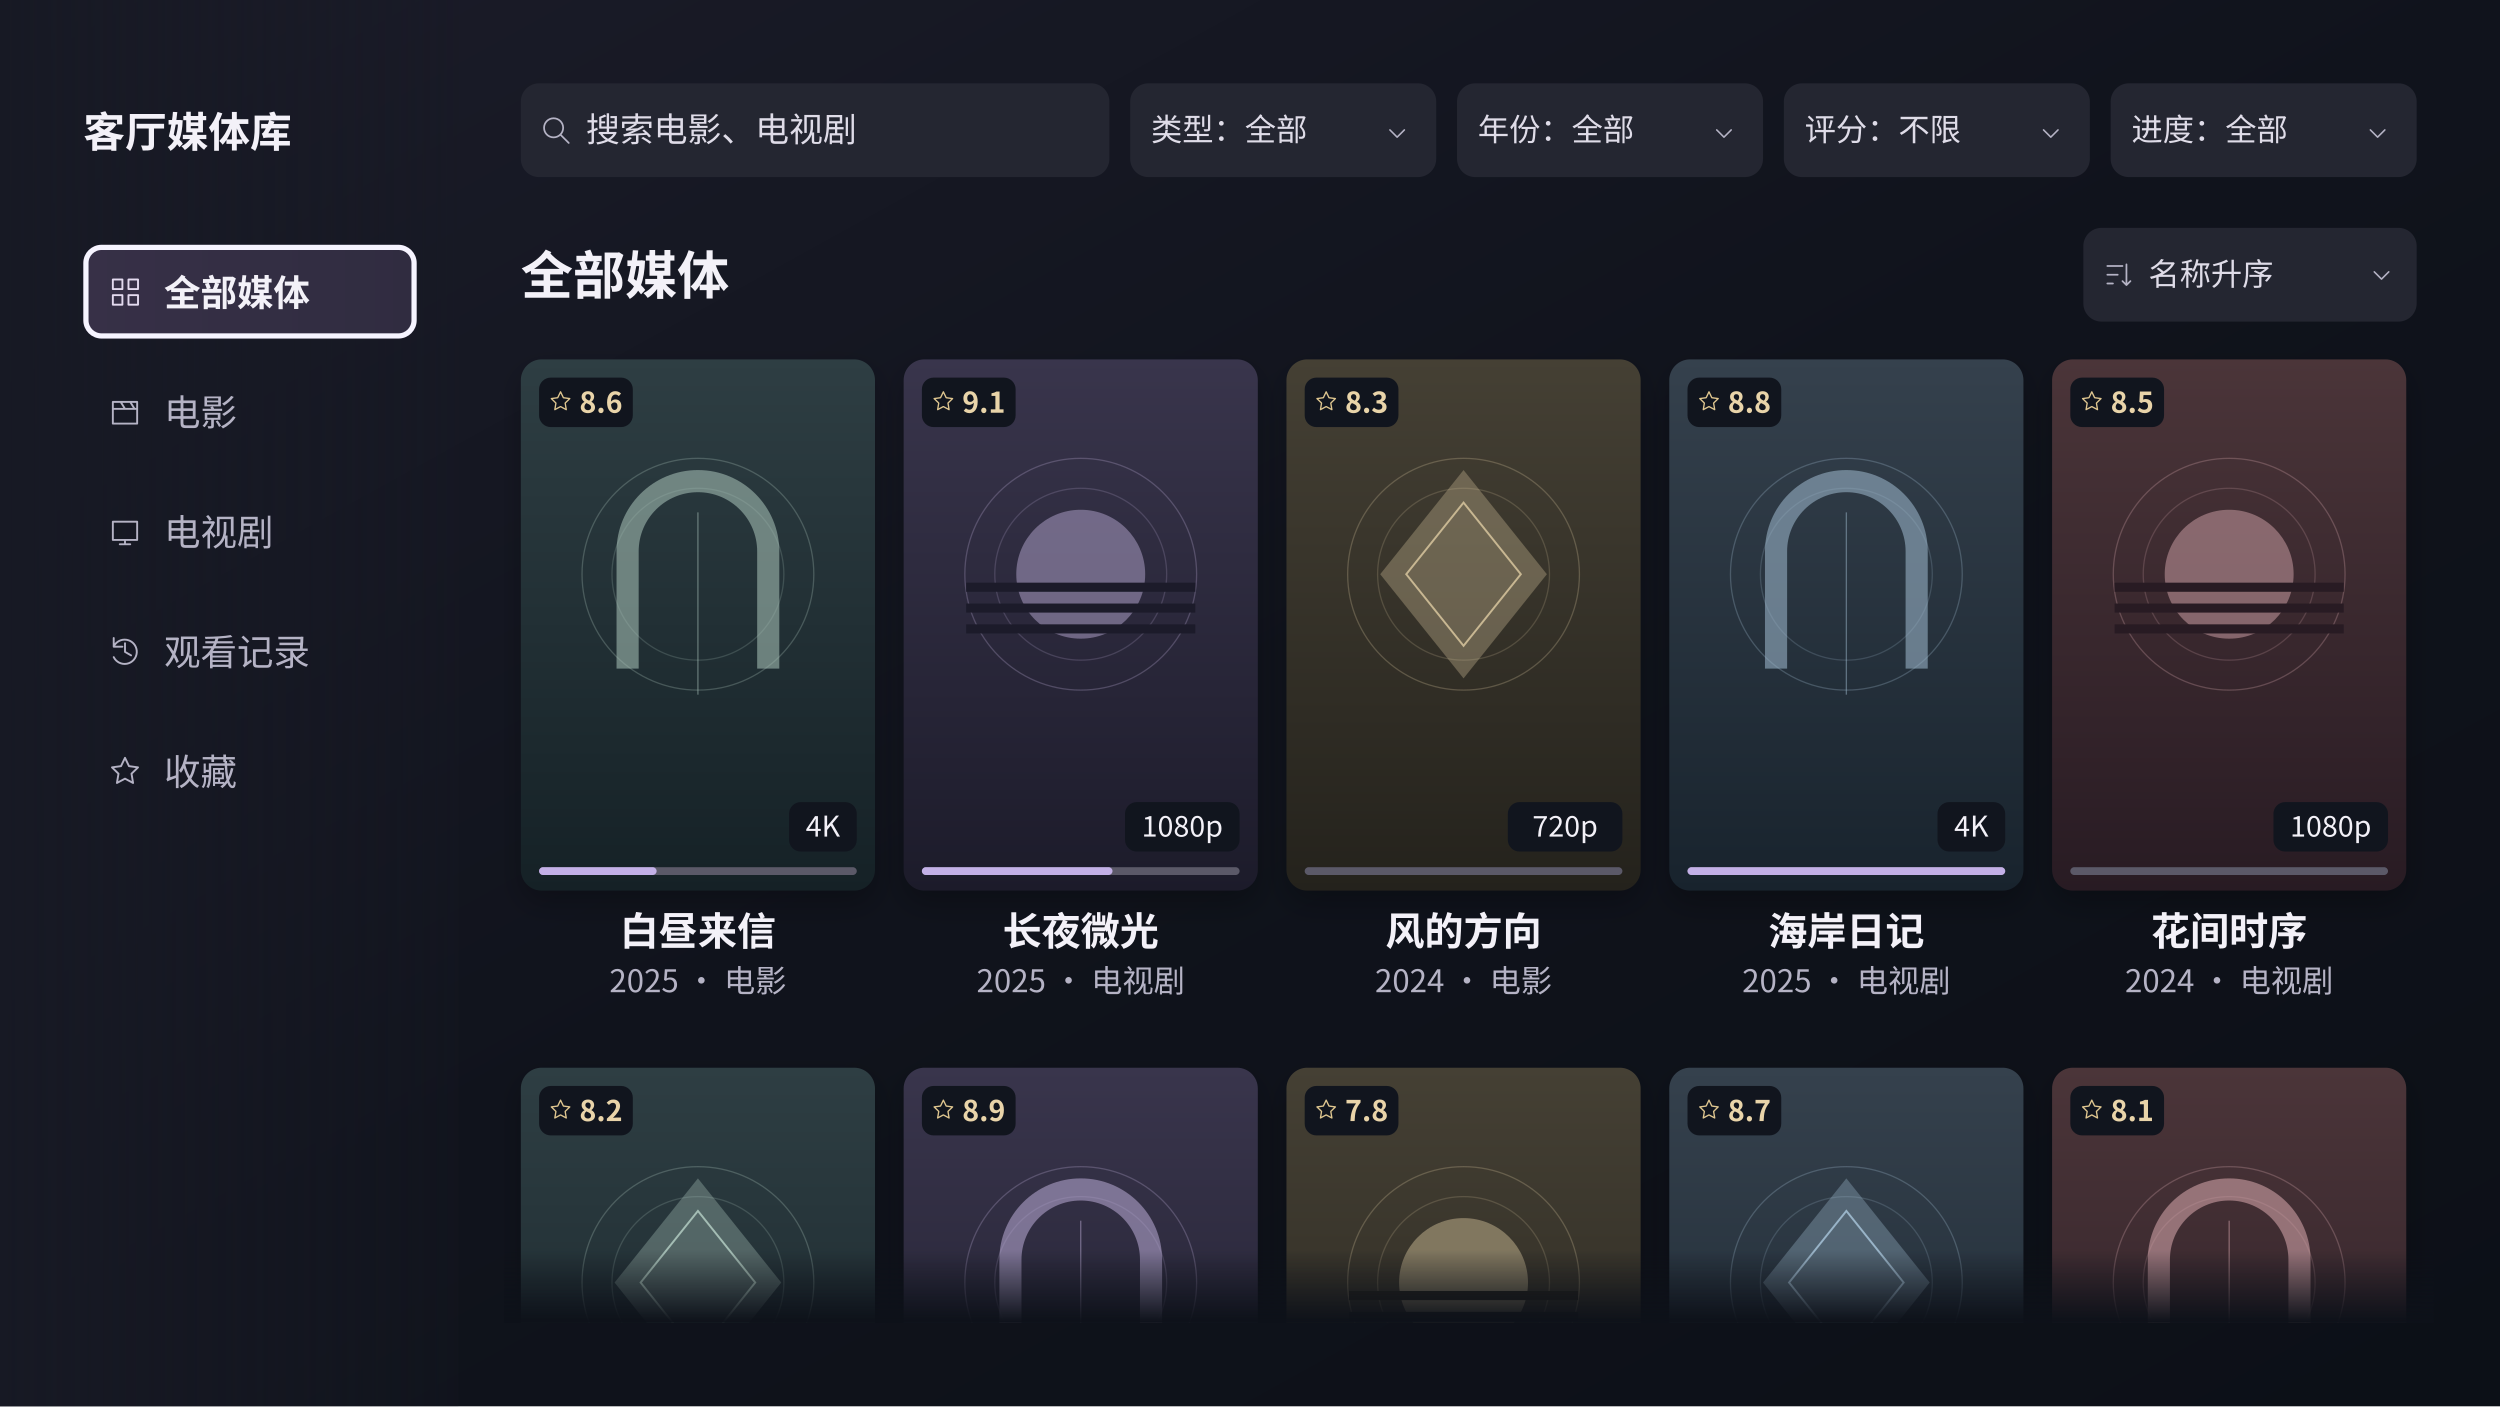
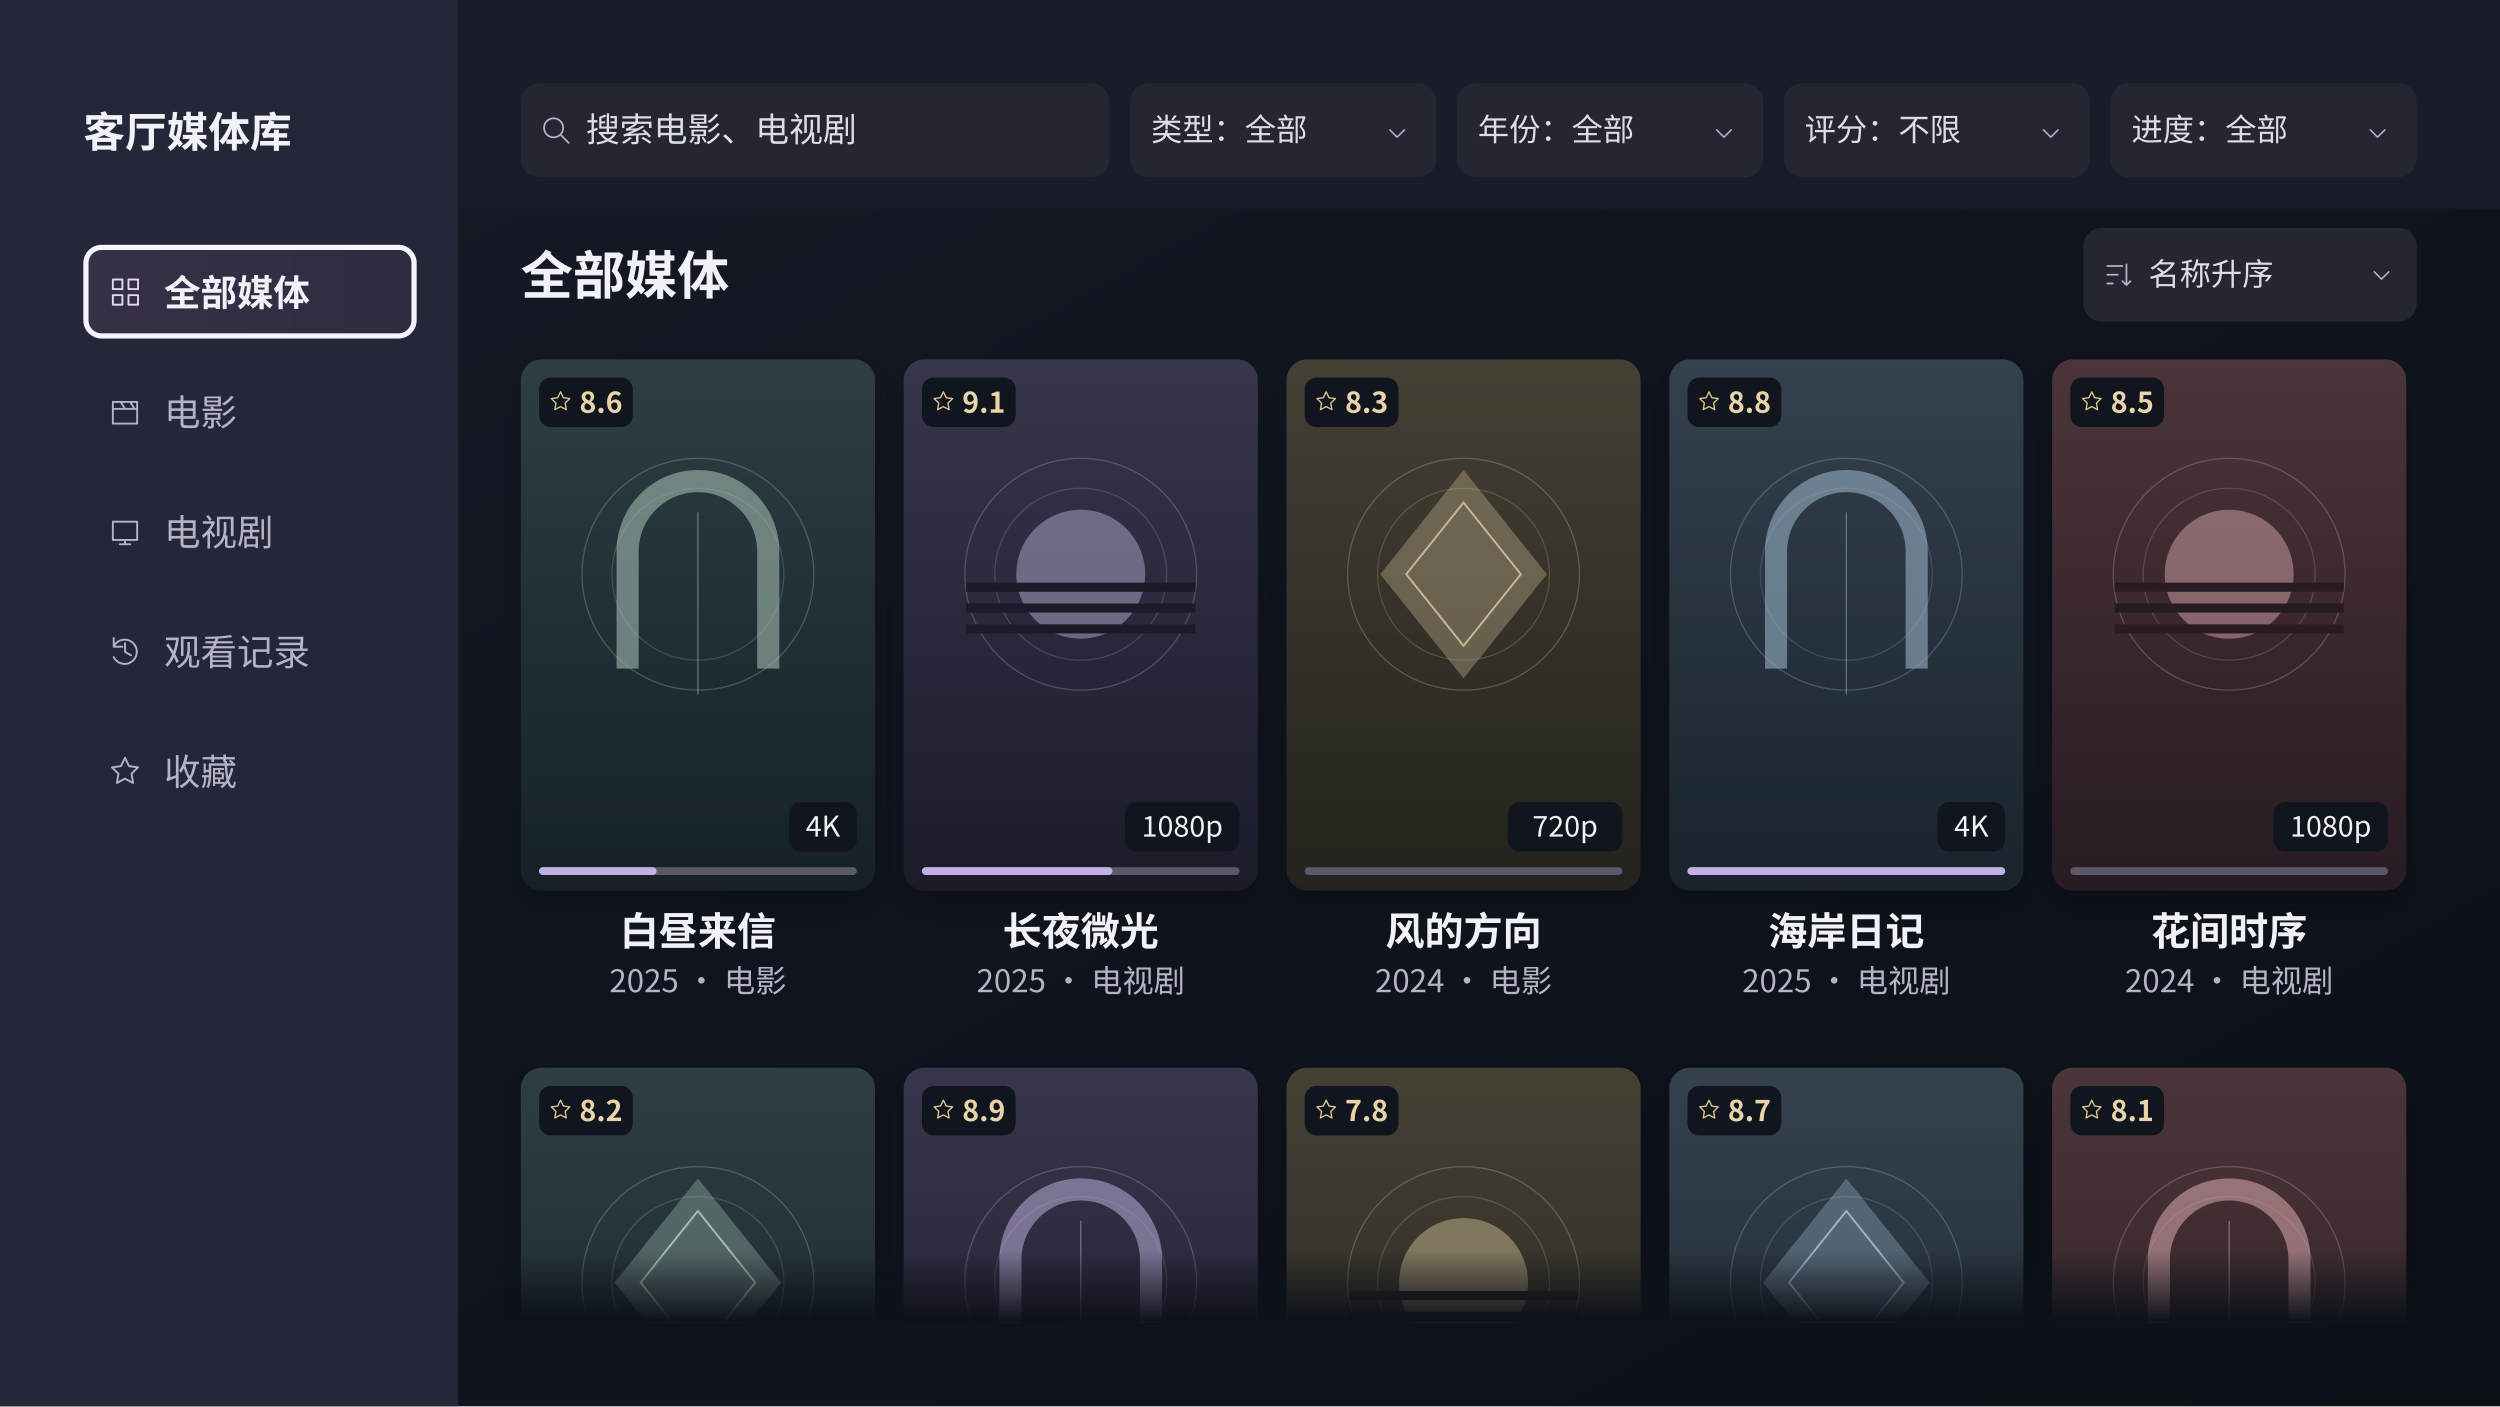
<svg xmlns="http://www.w3.org/2000/svg" width="3840" height="2160" viewBox="0 0 3840 2160" role="img" aria-labelledby="title desc">
  <defs>
    <linearGradient id="background" x2="1" y2="1">
-       <stop stop-color="#1b1c29" />
-       <stop offset=".5" stop-color="#10131c" />
+       <stop stop-color="#171b28" />
+       <stop offset=".5" stop-color="#10141e" />
      <stop offset="1" stop-color="#0c1017" />
    </linearGradient>
    <linearGradient id="sidebar" x2="1" y2="0">
-       <stop stop-color="#171924" />
-       <stop offset="1" stop-color="#171924" stop-opacity=".2" />
+       <stop stop-color="#232738" />
+       <stop offset="1" stop-color="#232738" />
    </linearGradient>
    <linearGradient id="selection">
      <stop stop-color="#373047" />
      <stop offset="1" stop-color="#302c40" />
    </linearGradient>
    <linearGradient id="bottom-fade" x2="0" y2="1">
      <stop stop-color="#0d1119" stop-opacity="0" />
      <stop offset="1" stop-color="#0d1119" />
    </linearGradient>
    <filter id="card-shadow" x="-15%" y="-10%" width="130%" height="130%" color-interpolation-filters="sRGB">
      <feGaussianBlur in="SourceAlpha" stdDeviation="22" />
      <feOffset dx="0" dy="20" />
      <feComponentTransfer>
        <feFuncA type="linear" slope=".24" />
      </feComponentTransfer>
      <feMerge>
        <feMergeNode />
        <feMergeNode in="SourceGraphic" />
      </feMerge>
    </filter>
    <clipPath id="grid-viewport">
      <rect x="774" y="526" width="2964" height="1506" />
    </clipPath>
  </defs>
  <rect width="3840" height="2160" fill="url(#background)" />
  <rect width="704" height="2160" fill="url(#sidebar)" />
+   <rect x="704" width="3136" height="320" fill="#191d2b" />
  <g font-family="Noto Sans CJK SC, sans-serif">
    <text x="128" y="226" font-size="64" fill="#f3f1f8" font-weight="600" text-anchor="start">客厅媒体库</text>
    <g data-role="sidebar-entry" data-focused="true">
      <rect x="128" y="376" width="512" height="144" rx="28" fill="url(#selection)" stroke="none" stroke-width="2" />
      <rect x="132" y="380" width="504" height="136" rx="24" fill="none" stroke="#f6f4ff" stroke-width="8" />
      <g transform="translate(168 424) scale(1.333333)">
        <path d="M4 4h11v11H4zM22 4h11v11H22zM4 22h11v11H4zM22 22h11v11H22z" fill="none" stroke="#e3daef" stroke-width="2.2" stroke-linecap="round" stroke-linejoin="round" />
      </g>
      <text x="252" y="470" font-size="56" fill="#f3f1f8" font-weight="600" text-anchor="start">全部媒体</text>
    </g>
    <g data-role="sidebar-entry" data-focused="false">
      <g transform="translate(168 608) scale(1.333333)">
        <path d="M4 7h28v25H4zM4 15h28M13 7l5 8M24 7l5 8" fill="none" stroke="#b5b3c5" stroke-width="2.2" stroke-linecap="round" stroke-linejoin="round" />
      </g>
      <text x="252" y="654" font-size="56" fill="#b5b3c5" font-weight="400" text-anchor="start">电影</text>
    </g>
    <g data-role="sidebar-entry" data-focused="false">
      <g transform="translate(168 792) scale(1.333333)">
        <path d="M4 7h28v21H4zM12 33h12M18 28v5" fill="none" stroke="#b5b3c5" stroke-width="2.2" stroke-linecap="round" stroke-linejoin="round" />
      </g>
      <text x="252" y="838" font-size="56" fill="#b5b3c5" font-weight="400" text-anchor="start">电视剧</text>
    </g>
    <g data-role="sidebar-entry" data-focused="false">
      <g transform="translate(168 976) scale(1.333333)">
        <path d="M6 11a14 14 0 1 1-1 14M5 3v10h10M18 9v10l7 4" fill="none" stroke="#b5b3c5" stroke-width="2.2" stroke-linecap="round" stroke-linejoin="round" />
      </g>
      <text x="252" y="1022" font-size="56" fill="#b5b3c5" font-weight="400" text-anchor="start">观看记录</text>
    </g>
    <g data-role="sidebar-entry" data-focused="false">
      <g transform="translate(168 1160) scale(1.333333)">
        <path d="M18 3l4.6 9.6L33 14l-7.5 7.3L27.3 32L18 27l-9.3 5l1.8-10.7L3 14l10.4-1.4z" fill="none" stroke="#b5b3c5" stroke-width="2.2" stroke-linecap="round" stroke-linejoin="round" />
      </g>
      <text x="252" y="1206" font-size="56" fill="#b5b3c5" font-weight="400" text-anchor="start">收藏</text>
    </g>
    <g data-role="control" data-focused="false" data-disabled="false" data-label="搜索电影、电视剧" opacity="1">
      <rect x="800" y="128" width="904" height="144" rx="28" fill="#242631" stroke="none" stroke-width="2" />
      <g transform="translate(832 178.0) scale(1.222222)">
        <path d="M27 15a12 12 0 1 1-24 0a12 12 0 1 1 24 0M24 24l10 10" fill="none" stroke="#b5b3c5" stroke-width="2.2" stroke-linecap="round" stroke-linejoin="round" />
      </g>
      <text x="900" y="217.68" font-size="52" fill="#dfdce8" font-weight="500" text-anchor="start">搜索电影、电视剧</text>
    </g>
    <g data-role="control" data-focused="false" data-disabled="false" data-label="类型：全部" opacity="1">
      <rect x="1736" y="128" width="470" height="144" rx="28" fill="#242631" stroke="none" stroke-width="2" />
      <text x="1768" y="216.32" font-size="48" fill="#dfdce8" font-weight="500" text-anchor="start">类型：全部</text>
    </g>
    <g transform="translate(2126 184) scale(1.111111)">
      <path d="M8 14l10 10l10-10" fill="none" stroke="#b5b3c5" stroke-width="2.2" stroke-linecap="round" stroke-linejoin="round" />
    </g>
    <g data-role="control" data-focused="false" data-disabled="false" data-label="年份：全部" opacity="1">
      <rect x="2238" y="128" width="470" height="144" rx="28" fill="#242631" stroke="none" stroke-width="2" />
      <text x="2270" y="216.32" font-size="48" fill="#dfdce8" font-weight="500" text-anchor="start">年份：全部</text>
    </g>
    <g transform="translate(2628 184) scale(1.111111)">
      <path d="M8 14l10 10l10-10" fill="none" stroke="#b5b3c5" stroke-width="2.2" stroke-linecap="round" stroke-linejoin="round" />
    </g>
    <g data-role="control" data-focused="false" data-disabled="false" data-label="评分：不限" opacity="1">
      <rect x="2740" y="128" width="470" height="144" rx="28" fill="#242631" stroke="none" stroke-width="2" />
      <text x="2772" y="216.32" font-size="48" fill="#dfdce8" font-weight="500" text-anchor="start">评分：不限</text>
    </g>
    <g transform="translate(3130 184) scale(1.111111)">
      <path d="M8 14l10 10l10-10" fill="none" stroke="#b5b3c5" stroke-width="2.2" stroke-linecap="round" stroke-linejoin="round" />
    </g>
    <g data-role="control" data-focused="false" data-disabled="false" data-label="进度：全部" opacity="1">
      <rect x="3242" y="128" width="470" height="144" rx="28" fill="#242631" stroke="none" stroke-width="2" />
      <text x="3274" y="216.32" font-size="48" fill="#dfdce8" font-weight="500" text-anchor="start">进度：全部</text>
    </g>
    <g transform="translate(3632 184) scale(1.111111)">
      <path d="M8 14l10 10l10-10" fill="none" stroke="#b5b3c5" stroke-width="2.2" stroke-linecap="round" stroke-linejoin="round" />
    </g>
    <text x="800" y="452" font-size="80" fill="#f3f1f8" font-weight="650" text-anchor="start">全部媒体</text>
    <g data-role="control" data-focused="false" data-disabled="false" data-label="名称升序" opacity="1">
      <rect x="3200" y="350" width="512" height="144" rx="28" fill="#242631" stroke="none" stroke-width="2" />
      <g transform="translate(3232 400.0) scale(1.222222)">
        <path d="M4 7h19M4 18h13M4 29h7M28 5v26M23 26l5 5l5-5" fill="none" stroke="#b5b3c5" stroke-width="2.2" stroke-linecap="round" stroke-linejoin="round" />
      </g>
      <text x="3300" y="438.32" font-size="48" fill="#dfdce8" font-weight="500" text-anchor="start">名称升序</text>
    </g>
    <g transform="translate(3638 402) scale(1.111111)">
      <path d="M8 14l10 10l10-10" fill="none" stroke="#b5b3c5" stroke-width="2.2" stroke-linecap="round" stroke-linejoin="round" />
    </g>
    <g clip-path="url(#grid-viewport)" data-role="focus-following-grid">
      <g data-role="media-card" data-focused="false">
        <defs>
          <linearGradient id="art-0" x2="0" y2="1">
            <stop stop-color="#2e3e43" />
            <stop offset="1" stop-color="#152126" />
          </linearGradient>
          <clipPath id="clip-0">
            <rect x="800" y="552" width="544" height="816" rx="32" fill="white" stroke="none" stroke-width="2" />
          </clipPath>
        </defs>
        <g filter="url(#card-shadow)">
          <rect x="800" y="552" width="544" height="816" rx="32" fill="url(#art-0)" stroke="none" stroke-width="2" />
        </g>
        <g clip-path="url(#clip-0)">
          <circle cx="1072" cy="882" r="178" fill="none" stroke="#a4bdb4" stroke-width="2" opacity=".3" />
          <circle cx="1072" cy="882" r="132" fill="none" stroke="#a4bdb4" stroke-width="2" opacity=".22" />
          <path d="M964 1027V847a108 108 0 0 1 216 0v180" fill="none" stroke="#a4bdb4" stroke-width="34" opacity=".58" />
          <path d="M1072 787v280" stroke="#a4bdb4" stroke-width="2" opacity=".5" />
        </g>
        <rect x="828" y="580" width="144" height="76" rx="18" fill="#11151e" stroke="none" stroke-width="2" />
        <g transform="translate(844 599) scale(0.9444444)">
          <path d="M18 3l4.6 9.6L33 14l-7.5 7.3L27.3 32L18 27l-9.3 5l1.8-10.7L3 14l10.4-1.4z" fill="none" stroke="#e0c790" stroke-width="2.2" stroke-linecap="round" stroke-linejoin="round" />
        </g>
        <text x="890" y="634" font-size="44" fill="#e9d4a9" font-weight="600" text-anchor="start">8.6</text>
        <g data-role="quality-badge">
          <rect x="1212" y="1232" width="104" height="76" rx="18" fill="#11151e" stroke="none" stroke-width="2" />
          <text x="1264.0" y="1285" font-size="44" fill="#f3f1f8" font-weight="500" text-anchor="middle">4K</text>
        </g>
        <g data-role="watch-progress" data-progress="0.37">
          <rect x="828" y="1332" width="488" height="12" rx="6" fill="#5b5968" stroke="none" stroke-width="2" />
          <rect x="828" y="1332" width="180.56" height="12" rx="6" fill="#c3b0e7" stroke="none" stroke-width="2" />
        </g>
        <g data-role="card-caption">
          <text x="1072" y="1452" font-size="60" fill="#f3f1f8" font-weight="600" text-anchor="middle">白昼来信</text>
          <text x="1072" y="1524" font-size="48" fill="#b5b3c5" font-weight="400" text-anchor="middle">2025 · 电影</text>
        </g>
      </g>
      <g data-role="media-card" data-focused="false">
        <defs>
          <linearGradient id="art-1" x2="0" y2="1">
            <stop stop-color="#39354c" />
            <stop offset="1" stop-color="#1c1b2a" />
          </linearGradient>
          <clipPath id="clip-1">
            <rect x="1388" y="552" width="544" height="816" rx="32" fill="white" stroke="none" stroke-width="2" />
          </clipPath>
        </defs>
        <g filter="url(#card-shadow)">
          <rect x="1388" y="552" width="544" height="816" rx="32" fill="url(#art-1)" stroke="none" stroke-width="2" />
        </g>
        <g clip-path="url(#clip-1)">
          <circle cx="1660" cy="882" r="178" fill="none" stroke="#b4a5ce" stroke-width="2" opacity=".3" />
          <circle cx="1660" cy="882" r="132" fill="none" stroke="#b4a5ce" stroke-width="2" opacity=".22" />
          <circle cx="1660" cy="882" r="99" fill="#b4a5ce" opacity=".5" />
          <path d="M1484 902h352M1484 934h352M1484 966h352" stroke="#1c1b2a" stroke-width="14" />
        </g>
        <rect x="1416" y="580" width="144" height="76" rx="18" fill="#11151e" stroke="none" stroke-width="2" />
        <g transform="translate(1432 599) scale(0.9444444)">
          <path d="M18 3l4.6 9.6L33 14l-7.5 7.3L27.3 32L18 27l-9.3 5l1.8-10.7L3 14l10.4-1.4z" fill="none" stroke="#e0c790" stroke-width="2.2" stroke-linecap="round" stroke-linejoin="round" />
        </g>
        <text x="1478" y="634" font-size="44" fill="#e9d4a9" font-weight="600" text-anchor="start">9.1</text>
        <g data-role="quality-badge">
          <rect x="1728" y="1232" width="176" height="76" rx="18" fill="#11151e" stroke="none" stroke-width="2" />
          <text x="1816.0" y="1285" font-size="44" fill="#f3f1f8" font-weight="500" text-anchor="middle">1080p</text>
        </g>
        <g data-role="watch-progress" data-progress="0.6">
          <rect x="1416" y="1332" width="488" height="12" rx="6" fill="#5b5968" stroke="none" stroke-width="2" />
          <rect x="1416" y="1332" width="292.8" height="12" rx="6" fill="#c3b0e7" stroke="none" stroke-width="2" />
        </g>
        <g data-role="card-caption">
          <text x="1660" y="1452" font-size="60" fill="#f3f1f8" font-weight="600" text-anchor="middle">长夜微光</text>
          <text x="1660" y="1524" font-size="48" fill="#b5b3c5" font-weight="400" text-anchor="middle">2025 · 电视剧</text>
        </g>
      </g>
      <g data-role="media-card" data-focused="false">
        <defs>
          <linearGradient id="art-2" x2="0" y2="1">
            <stop stop-color="#454034" />
            <stop offset="1" stop-color="#24221c" />
          </linearGradient>
          <clipPath id="clip-2">
            <rect x="1976" y="552" width="544" height="816" rx="32" fill="white" stroke="none" stroke-width="2" />
          </clipPath>
        </defs>
        <g filter="url(#card-shadow)">
          <rect x="1976" y="552" width="544" height="816" rx="32" fill="url(#art-2)" stroke="none" stroke-width="2" />
        </g>
        <g clip-path="url(#clip-2)">
          <circle cx="2248" cy="882" r="178" fill="none" stroke="#c8b792" stroke-width="2" opacity=".3" />
          <circle cx="2248" cy="882" r="132" fill="none" stroke="#c8b792" stroke-width="2" opacity=".22" />
          <path d="M2248 722l128 160l-128 160l-128-160z" fill="#c8b792" opacity=".36" />
          <path d="M2248 772l88 110l-88 110l-88-110z" fill="none" stroke="#c8b792" stroke-width="3" />
        </g>
        <rect x="2004" y="580" width="144" height="76" rx="18" fill="#11151e" stroke="none" stroke-width="2" />
        <g transform="translate(2020 599) scale(0.9444444)">
          <path d="M18 3l4.6 9.6L33 14l-7.5 7.3L27.3 32L18 27l-9.3 5l1.8-10.7L3 14l10.4-1.4z" fill="none" stroke="#e0c790" stroke-width="2.2" stroke-linecap="round" stroke-linejoin="round" />
        </g>
        <text x="2066" y="634" font-size="44" fill="#e9d4a9" font-weight="600" text-anchor="start">8.3</text>
        <g data-role="quality-badge">
          <rect x="2316" y="1232" width="176" height="76" rx="18" fill="#11151e" stroke="none" stroke-width="2" />
          <text x="2404.0" y="1285" font-size="44" fill="#f3f1f8" font-weight="500" text-anchor="middle">720p</text>
        </g>
        <g data-role="watch-progress" data-progress="0">
          <rect x="2004" y="1332" width="488" height="12" rx="6" fill="#5b5968" stroke="none" stroke-width="2" />
        </g>
        <g data-role="card-caption">
          <text x="2248" y="1452" font-size="60" fill="#f3f1f8" font-weight="600" text-anchor="middle">风的方向</text>
          <text x="2248" y="1524" font-size="48" fill="#b5b3c5" font-weight="400" text-anchor="middle">2024 · 电影</text>
        </g>
      </g>
      <g data-role="media-card" data-focused="false">
        <defs>
          <linearGradient id="art-3" x2="0" y2="1">
            <stop stop-color="#35414d" />
            <stop offset="1" stop-color="#18232d" />
          </linearGradient>
          <clipPath id="clip-3">
            <rect x="2564" y="552" width="544" height="816" rx="32" fill="white" stroke="none" stroke-width="2" />
          </clipPath>
        </defs>
        <g filter="url(#card-shadow)">
          <rect x="2564" y="552" width="544" height="816" rx="32" fill="url(#art-3)" stroke="none" stroke-width="2" />
        </g>
        <g clip-path="url(#clip-3)">
          <circle cx="2836" cy="882" r="178" fill="none" stroke="#99b4c8" stroke-width="2" opacity=".3" />
          <circle cx="2836" cy="882" r="132" fill="none" stroke="#99b4c8" stroke-width="2" opacity=".22" />
          <path d="M2728 1027V847a108 108 0 0 1 216 0v180" fill="none" stroke="#99b4c8" stroke-width="34" opacity=".58" />
          <path d="M2836 787v280" stroke="#99b4c8" stroke-width="2" opacity=".5" />
        </g>
        <rect x="2592" y="580" width="144" height="76" rx="18" fill="#11151e" stroke="none" stroke-width="2" />
        <g transform="translate(2608 599) scale(0.9444444)">
          <path d="M18 3l4.6 9.6L33 14l-7.5 7.3L27.3 32L18 27l-9.3 5l1.8-10.7L3 14l10.4-1.4z" fill="none" stroke="#e0c790" stroke-width="2.2" stroke-linecap="round" stroke-linejoin="round" />
        </g>
        <text x="2654" y="634" font-size="44" fill="#e9d4a9" font-weight="600" text-anchor="start">8.8</text>
        <g data-role="quality-badge">
          <rect x="2976" y="1232" width="104" height="76" rx="18" fill="#11151e" stroke="none" stroke-width="2" />
          <text x="3028.0" y="1285" font-size="44" fill="#f3f1f8" font-weight="500" text-anchor="middle">4K</text>
        </g>
        <g data-role="watch-progress" data-progress="1">
          <rect x="2592" y="1332" width="488" height="12" rx="6" fill="#5b5968" stroke="none" stroke-width="2" />
          <rect x="2592" y="1332" width="488" height="12" rx="6" fill="#c3b0e7" stroke="none" stroke-width="2" />
        </g>
        <g data-role="card-caption">
          <text x="2836" y="1452" font-size="60" fill="#f3f1f8" font-weight="600" text-anchor="middle">海岸日记</text>
          <text x="2836" y="1524" font-size="48" fill="#b5b3c5" font-weight="400" text-anchor="middle">2025 · 电视剧</text>
        </g>
      </g>
      <g data-role="media-card" data-focused="false">
        <defs>
          <linearGradient id="art-4" x2="0" y2="1">
            <stop stop-color="#4b3539" />
            <stop offset="1" stop-color="#281b23" />
          </linearGradient>
          <clipPath id="clip-4">
            <rect x="3152" y="552" width="544" height="816" rx="32" fill="white" stroke="none" stroke-width="2" />
          </clipPath>
        </defs>
        <g filter="url(#card-shadow)">
          <rect x="3152" y="552" width="544" height="816" rx="32" fill="url(#art-4)" stroke="none" stroke-width="2" />
        </g>
        <g clip-path="url(#clip-4)">
          <circle cx="3424" cy="882" r="178" fill="none" stroke="#d2a3a9" stroke-width="2" opacity=".3" />
          <circle cx="3424" cy="882" r="132" fill="none" stroke="#d2a3a9" stroke-width="2" opacity=".22" />
          <circle cx="3424" cy="882" r="99" fill="#d2a3a9" opacity=".5" />
          <path d="M3248 902h352M3248 934h352M3248 966h352" stroke="#281b23" stroke-width="14" />
        </g>
        <rect x="3180" y="580" width="144" height="76" rx="18" fill="#11151e" stroke="none" stroke-width="2" />
        <g transform="translate(3196 599) scale(0.9444444)">
          <path d="M18 3l4.6 9.6L33 14l-7.5 7.3L27.3 32L18 27l-9.3 5l1.8-10.7L3 14l10.4-1.4z" fill="none" stroke="#e0c790" stroke-width="2.2" stroke-linecap="round" stroke-linejoin="round" />
        </g>
        <text x="3242" y="634" font-size="44" fill="#e9d4a9" font-weight="600" text-anchor="start">8.5</text>
        <g data-role="quality-badge">
          <rect x="3492" y="1232" width="176" height="76" rx="18" fill="#11151e" stroke="none" stroke-width="2" />
          <text x="3580.0" y="1285" font-size="44" fill="#f3f1f8" font-weight="500" text-anchor="middle">1080p</text>
        </g>
        <g data-role="watch-progress" data-progress="0">
          <rect x="3180" y="1332" width="488" height="12" rx="6" fill="#5b5968" stroke="none" stroke-width="2" />
        </g>
        <g data-role="card-caption">
          <text x="3424" y="1452" font-size="60" fill="#f3f1f8" font-weight="600" text-anchor="middle">花间时序</text>
          <text x="3424" y="1524" font-size="48" fill="#b5b3c5" font-weight="400" text-anchor="middle">2024 · 电视剧</text>
        </g>
      </g>
      <g data-role="media-card" data-focused="false">
        <defs>
          <linearGradient id="art-5" x2="0" y2="1">
            <stop stop-color="#2e3e43" />
            <stop offset="1" stop-color="#152126" />
          </linearGradient>
          <clipPath id="clip-5">
            <rect x="800" y="1640" width="544" height="816" rx="32" fill="white" stroke="none" stroke-width="2" />
          </clipPath>
        </defs>
        <g filter="url(#card-shadow)">
          <rect x="800" y="1640" width="544" height="816" rx="32" fill="url(#art-5)" stroke="none" stroke-width="2" />
        </g>
        <g clip-path="url(#clip-5)">
          <circle cx="1072" cy="1970" r="178" fill="none" stroke="#a4bdb4" stroke-width="2" opacity=".3" />
          <circle cx="1072" cy="1970" r="132" fill="none" stroke="#a4bdb4" stroke-width="2" opacity=".22" />
          <path d="M1072 1810l128 160l-128 160l-128-160z" fill="#a4bdb4" opacity=".36" />
          <path d="M1072 1860l88 110l-88 110l-88-110z" fill="none" stroke="#a4bdb4" stroke-width="3" />
        </g>
        <rect x="828" y="1668" width="144" height="76" rx="18" fill="#11151e" stroke="none" stroke-width="2" />
        <g transform="translate(844 1687) scale(0.9444444)">
          <path d="M18 3l4.6 9.6L33 14l-7.5 7.3L27.3 32L18 27l-9.3 5l1.8-10.7L3 14l10.4-1.4z" fill="none" stroke="#e0c790" stroke-width="2.2" stroke-linecap="round" stroke-linejoin="round" />
        </g>
        <text x="890" y="1722" font-size="44" fill="#e9d4a9" font-weight="600" text-anchor="start">8.2</text>
        <g data-role="quality-badge">
          <rect x="1140" y="2320" width="176" height="76" rx="18" fill="#11151e" stroke="none" stroke-width="2" />
          <text x="1228.0" y="2373" font-size="44" fill="#f3f1f8" font-weight="500" text-anchor="middle">720p</text>
        </g>
        <g data-role="watch-progress" data-progress="1">
          <rect x="828" y="2420" width="488" height="12" rx="6" fill="#5b5968" stroke="none" stroke-width="2" />
          <rect x="828" y="2420" width="488" height="12" rx="6" fill="#c3b0e7" stroke="none" stroke-width="2" />
        </g>
        <g data-role="card-caption">
          <text x="1072" y="2540" font-size="60" fill="#f3f1f8" font-weight="600" text-anchor="middle">旧城回声</text>
          <text x="1072" y="2612" font-size="48" fill="#b5b3c5" font-weight="400" text-anchor="middle">2023 · 电影</text>
        </g>
      </g>
      <g data-role="media-card" data-focused="false">
        <defs>
          <linearGradient id="art-6" x2="0" y2="1">
            <stop stop-color="#39354c" />
            <stop offset="1" stop-color="#1c1b2a" />
          </linearGradient>
          <clipPath id="clip-6">
            <rect x="1388" y="1640" width="544" height="816" rx="32" fill="white" stroke="none" stroke-width="2" />
          </clipPath>
        </defs>
        <g filter="url(#card-shadow)">
          <rect x="1388" y="1640" width="544" height="816" rx="32" fill="url(#art-6)" stroke="none" stroke-width="2" />
        </g>
        <g clip-path="url(#clip-6)">
          <circle cx="1660" cy="1970" r="178" fill="none" stroke="#b4a5ce" stroke-width="2" opacity=".3" />
          <circle cx="1660" cy="1970" r="132" fill="none" stroke="#b4a5ce" stroke-width="2" opacity=".22" />
          <path d="M1552 2115V1935a108 108 0 0 1 216 0v180" fill="none" stroke="#b4a5ce" stroke-width="34" opacity=".58" />
          <path d="M1660 1875v280" stroke="#b4a5ce" stroke-width="2" opacity=".5" />
        </g>
        <rect x="1416" y="1668" width="144" height="76" rx="18" fill="#11151e" stroke="none" stroke-width="2" />
        <g transform="translate(1432 1687) scale(0.9444444)">
          <path d="M18 3l4.6 9.6L33 14l-7.5 7.3L27.3 32L18 27l-9.3 5l1.8-10.7L3 14l10.4-1.4z" fill="none" stroke="#e0c790" stroke-width="2.2" stroke-linecap="round" stroke-linejoin="round" />
        </g>
        <text x="1478" y="1722" font-size="44" fill="#e9d4a9" font-weight="600" text-anchor="start">8.9</text>
        <g data-role="quality-badge">
          <rect x="1800" y="2320" width="104" height="76" rx="18" fill="#11151e" stroke="none" stroke-width="2" />
          <text x="1852.0" y="2373" font-size="44" fill="#f3f1f8" font-weight="500" text-anchor="middle">4K</text>
        </g>
        <g data-role="watch-progress" data-progress="0.25">
          <rect x="1416" y="2420" width="488" height="12" rx="6" fill="#5b5968" stroke="none" stroke-width="2" />
          <rect x="1416" y="2420" width="122.0" height="12" rx="6" fill="#c3b0e7" stroke="none" stroke-width="2" />
        </g>
        <g data-role="card-caption">
          <text x="1660" y="2540" font-size="60" fill="#f3f1f8" font-weight="600" text-anchor="middle">群星之间</text>
          <text x="1660" y="2612" font-size="48" fill="#b5b3c5" font-weight="400" text-anchor="middle">2025 · 电视剧</text>
        </g>
      </g>
      <g data-role="media-card" data-focused="false">
        <defs>
          <linearGradient id="art-7" x2="0" y2="1">
            <stop stop-color="#454034" />
            <stop offset="1" stop-color="#24221c" />
          </linearGradient>
          <clipPath id="clip-7">
            <rect x="1976" y="1640" width="544" height="816" rx="32" fill="white" stroke="none" stroke-width="2" />
          </clipPath>
        </defs>
        <g filter="url(#card-shadow)">
          <rect x="1976" y="1640" width="544" height="816" rx="32" fill="url(#art-7)" stroke="none" stroke-width="2" />
        </g>
        <g clip-path="url(#clip-7)">
          <circle cx="2248" cy="1970" r="178" fill="none" stroke="#c8b792" stroke-width="2" opacity=".3" />
          <circle cx="2248" cy="1970" r="132" fill="none" stroke="#c8b792" stroke-width="2" opacity=".22" />
          <circle cx="2248" cy="1970" r="99" fill="#c8b792" opacity=".5" />
          <path d="M2072 1990h352M2072 2022h352M2072 2054h352" stroke="#24221c" stroke-width="14" />
        </g>
        <rect x="2004" y="1668" width="144" height="76" rx="18" fill="#11151e" stroke="none" stroke-width="2" />
        <g transform="translate(2020 1687) scale(0.9444444)">
          <path d="M18 3l4.6 9.6L33 14l-7.5 7.3L27.3 32L18 27l-9.3 5l1.8-10.7L3 14l10.4-1.4z" fill="none" stroke="#e0c790" stroke-width="2.2" stroke-linecap="round" stroke-linejoin="round" />
        </g>
        <text x="2066" y="1722" font-size="44" fill="#e9d4a9" font-weight="600" text-anchor="start">7.8</text>
        <g data-role="quality-badge">
          <rect x="2316" y="2320" width="176" height="76" rx="18" fill="#11151e" stroke="none" stroke-width="2" />
          <text x="2404.0" y="2373" font-size="44" fill="#f3f1f8" font-weight="500" text-anchor="middle">1080p</text>
        </g>
        <g data-role="watch-progress" data-progress="0">
          <rect x="2004" y="2420" width="488" height="12" rx="6" fill="#5b5968" stroke="none" stroke-width="2" />
        </g>
        <g data-role="card-caption">
          <text x="2248" y="2540" font-size="60" fill="#f3f1f8" font-weight="600" text-anchor="middle">日落以后</text>
          <text x="2248" y="2612" font-size="48" fill="#b5b3c5" font-weight="400" text-anchor="middle">2024 · 电影</text>
        </g>
      </g>
      <g data-role="media-card" data-focused="false">
        <defs>
          <linearGradient id="art-8" x2="0" y2="1">
            <stop stop-color="#35414d" />
            <stop offset="1" stop-color="#18232d" />
          </linearGradient>
          <clipPath id="clip-8">
            <rect x="2564" y="1640" width="544" height="816" rx="32" fill="white" stroke="none" stroke-width="2" />
          </clipPath>
        </defs>
        <g filter="url(#card-shadow)">
          <rect x="2564" y="1640" width="544" height="816" rx="32" fill="url(#art-8)" stroke="none" stroke-width="2" />
        </g>
        <g clip-path="url(#clip-8)">
          <circle cx="2836" cy="1970" r="178" fill="none" stroke="#99b4c8" stroke-width="2" opacity=".3" />
          <circle cx="2836" cy="1970" r="132" fill="none" stroke="#99b4c8" stroke-width="2" opacity=".22" />
          <path d="M2836 1810l128 160l-128 160l-128-160z" fill="#99b4c8" opacity=".36" />
          <path d="M2836 1860l88 110l-88 110l-88-110z" fill="none" stroke="#99b4c8" stroke-width="3" />
        </g>
        <rect x="2592" y="1668" width="144" height="76" rx="18" fill="#11151e" stroke="none" stroke-width="2" />
        <g transform="translate(2608 1687) scale(0.9444444)">
          <path d="M18 3l4.6 9.6L33 14l-7.5 7.3L27.3 32L18 27l-9.3 5l1.8-10.7L3 14l10.4-1.4z" fill="none" stroke="#e0c790" stroke-width="2.2" stroke-linecap="round" stroke-linejoin="round" />
        </g>
        <text x="2654" y="1722" font-size="44" fill="#e9d4a9" font-weight="600" text-anchor="start">8.7</text>
        <g data-role="quality-badge">
          <rect x="2904" y="2320" width="176" height="76" rx="18" fill="#11151e" stroke="none" stroke-width="2" />
          <text x="2992.0" y="2373" font-size="44" fill="#f3f1f8" font-weight="500" text-anchor="middle">720p</text>
        </g>
        <g data-role="watch-progress" data-progress="1">
          <rect x="2592" y="2420" width="488" height="12" rx="6" fill="#5b5968" stroke="none" stroke-width="2" />
          <rect x="2592" y="2420" width="488" height="12" rx="6" fill="#c3b0e7" stroke="none" stroke-width="2" />
        </g>
        <g data-role="card-caption">
          <text x="2836" y="2540" font-size="60" fill="#f3f1f8" font-weight="600" text-anchor="middle">山河漫游</text>
          <text x="2836" y="2612" font-size="48" fill="#b5b3c5" font-weight="400" text-anchor="middle">2023 · 电视剧</text>
        </g>
      </g>
      <g data-role="media-card" data-focused="false">
        <defs>
          <linearGradient id="art-9" x2="0" y2="1">
            <stop stop-color="#4b3539" />
            <stop offset="1" stop-color="#281b23" />
          </linearGradient>
          <clipPath id="clip-9">
            <rect x="3152" y="1640" width="544" height="816" rx="32" fill="white" stroke="none" stroke-width="2" />
          </clipPath>
        </defs>
        <g filter="url(#card-shadow)">
          <rect x="3152" y="1640" width="544" height="816" rx="32" fill="url(#art-9)" stroke="none" stroke-width="2" />
        </g>
        <g clip-path="url(#clip-9)">
          <circle cx="3424" cy="1970" r="178" fill="none" stroke="#d2a3a9" stroke-width="2" opacity=".3" />
          <circle cx="3424" cy="1970" r="132" fill="none" stroke="#d2a3a9" stroke-width="2" opacity=".22" />
          <path d="M3316 2115V1935a108 108 0 0 1 216 0v180" fill="none" stroke="#d2a3a9" stroke-width="34" opacity=".58" />
          <path d="M3424 1875v280" stroke="#d2a3a9" stroke-width="2" opacity=".5" />
        </g>
        <rect x="3180" y="1668" width="144" height="76" rx="18" fill="#11151e" stroke="none" stroke-width="2" />
        <g transform="translate(3196 1687) scale(0.9444444)">
          <path d="M18 3l4.6 9.6L33 14l-7.5 7.3L27.3 32L18 27l-9.3 5l1.8-10.7L3 14l10.4-1.4z" fill="none" stroke="#e0c790" stroke-width="2.2" stroke-linecap="round" stroke-linejoin="round" />
        </g>
        <text x="3242" y="1722" font-size="44" fill="#e9d4a9" font-weight="600" text-anchor="start">8.1</text>
        <g data-role="quality-badge">
          <rect x="3564" y="2320" width="104" height="76" rx="18" fill="#11151e" stroke="none" stroke-width="2" />
          <text x="3616.0" y="2373" font-size="44" fill="#f3f1f8" font-weight="500" text-anchor="middle">4K</text>
        </g>
        <g data-role="watch-progress" data-progress="0.7">
          <rect x="3180" y="2420" width="488" height="12" rx="6" fill="#5b5968" stroke="none" stroke-width="2" />
          <rect x="3180" y="2420" width="341.6" height="12" rx="6" fill="#c3b0e7" stroke="none" stroke-width="2" />
        </g>
        <g data-role="card-caption">
          <text x="3424" y="2540" font-size="60" fill="#f3f1f8" font-weight="600" text-anchor="middle">远方的诗</text>
          <text x="3424" y="2612" font-size="48" fill="#b5b3c5" font-weight="400" text-anchor="middle">2025 · 电影</text>
        </g>
      </g>
    </g>
    <rect x="774" y="1920" width="2964" height="112" rx="0" fill="url(#bottom-fade)" stroke="none" stroke-width="2" />
  </g>
</svg>
